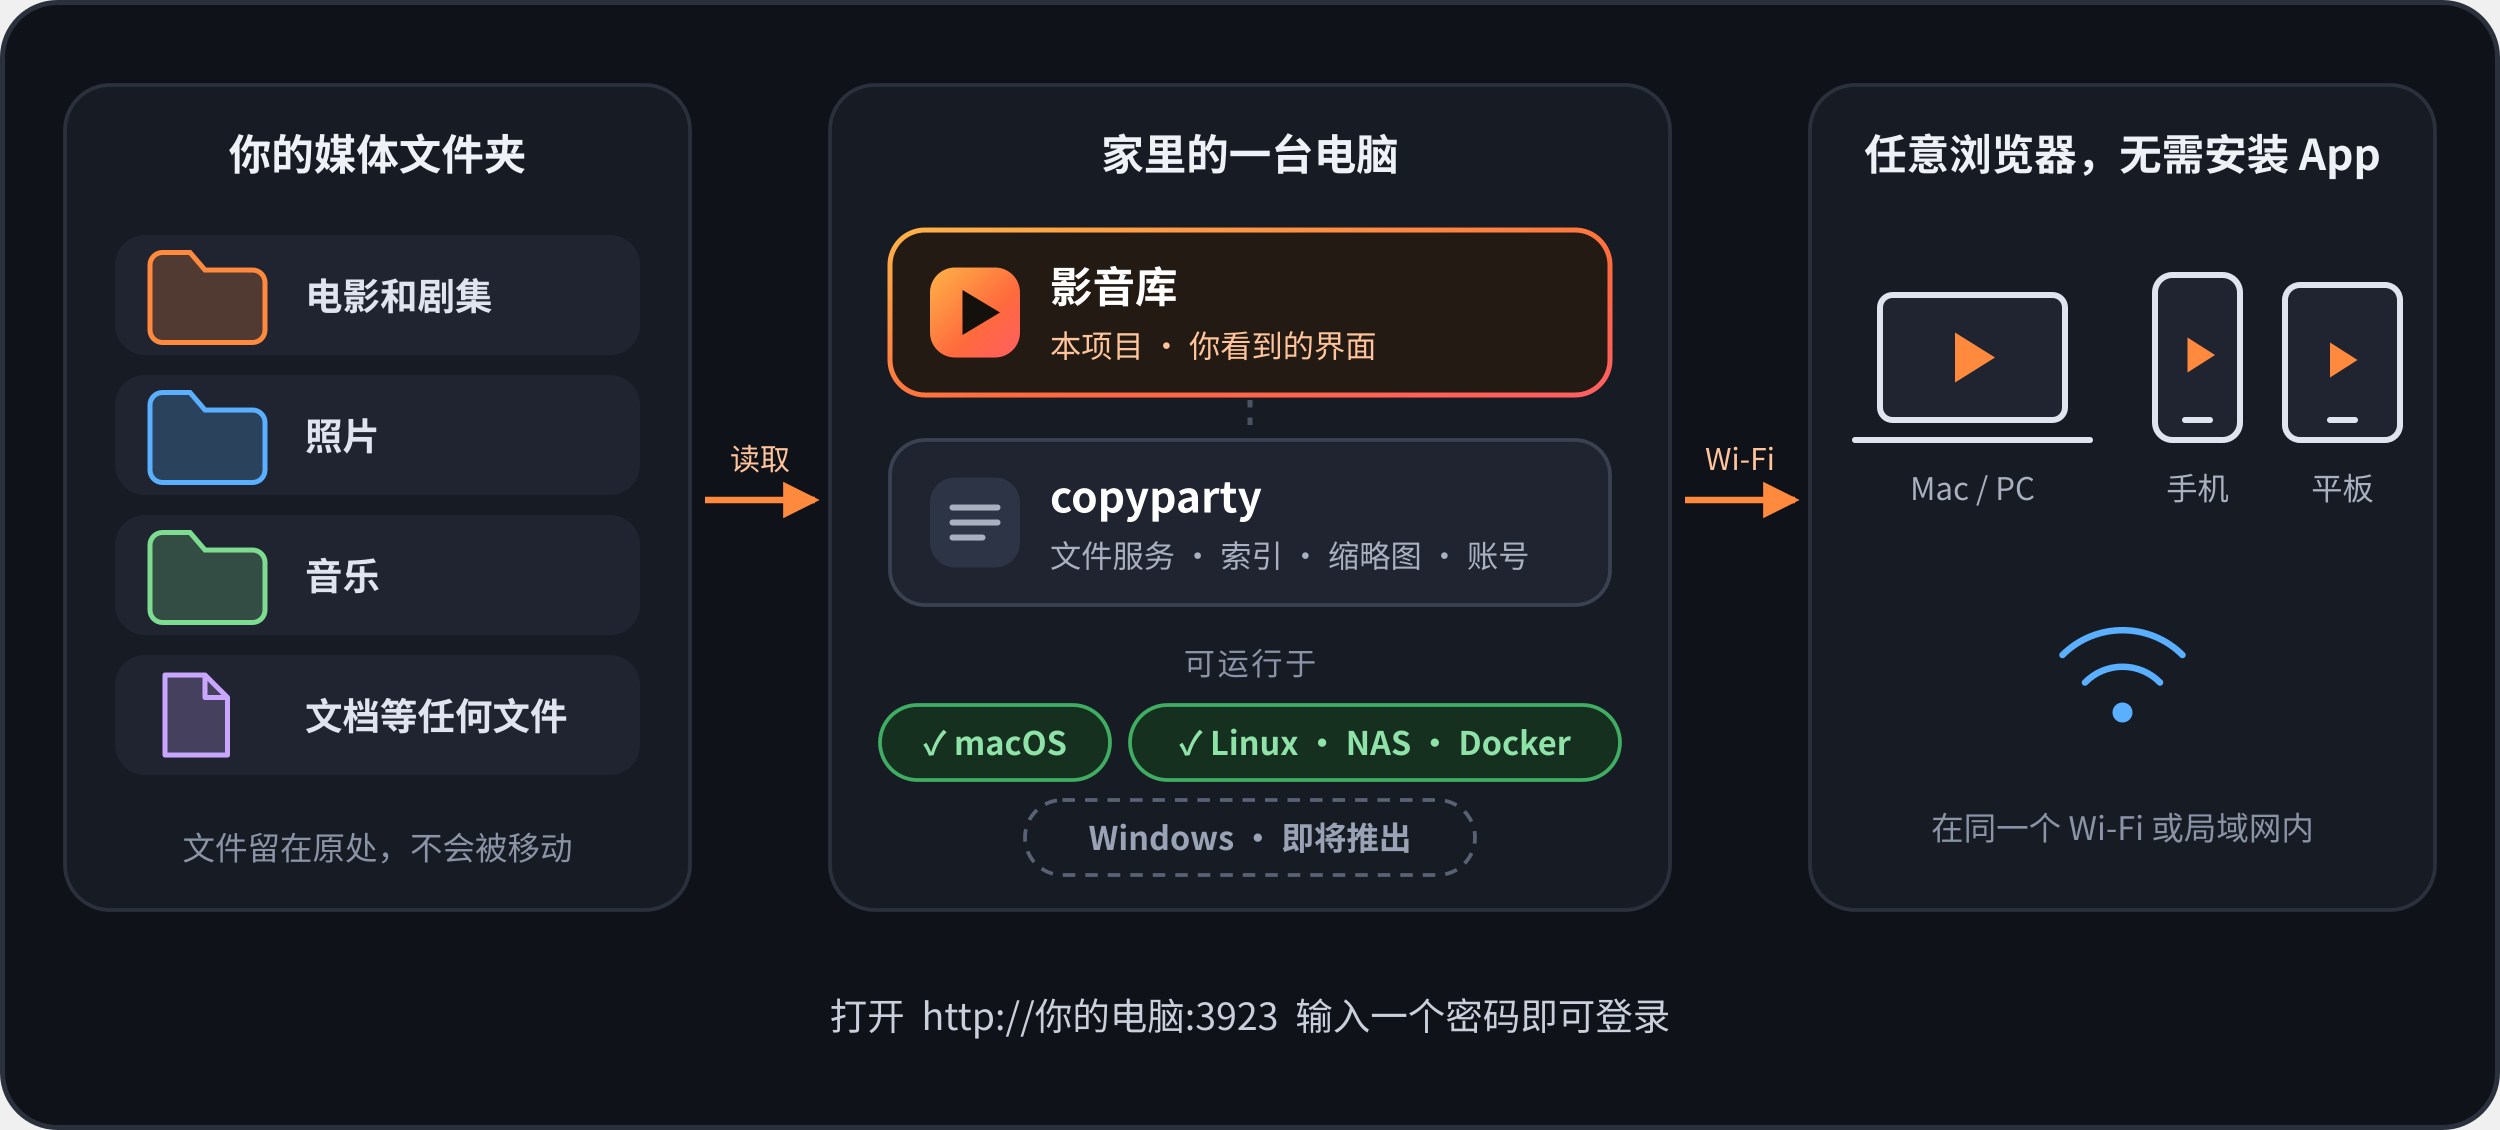
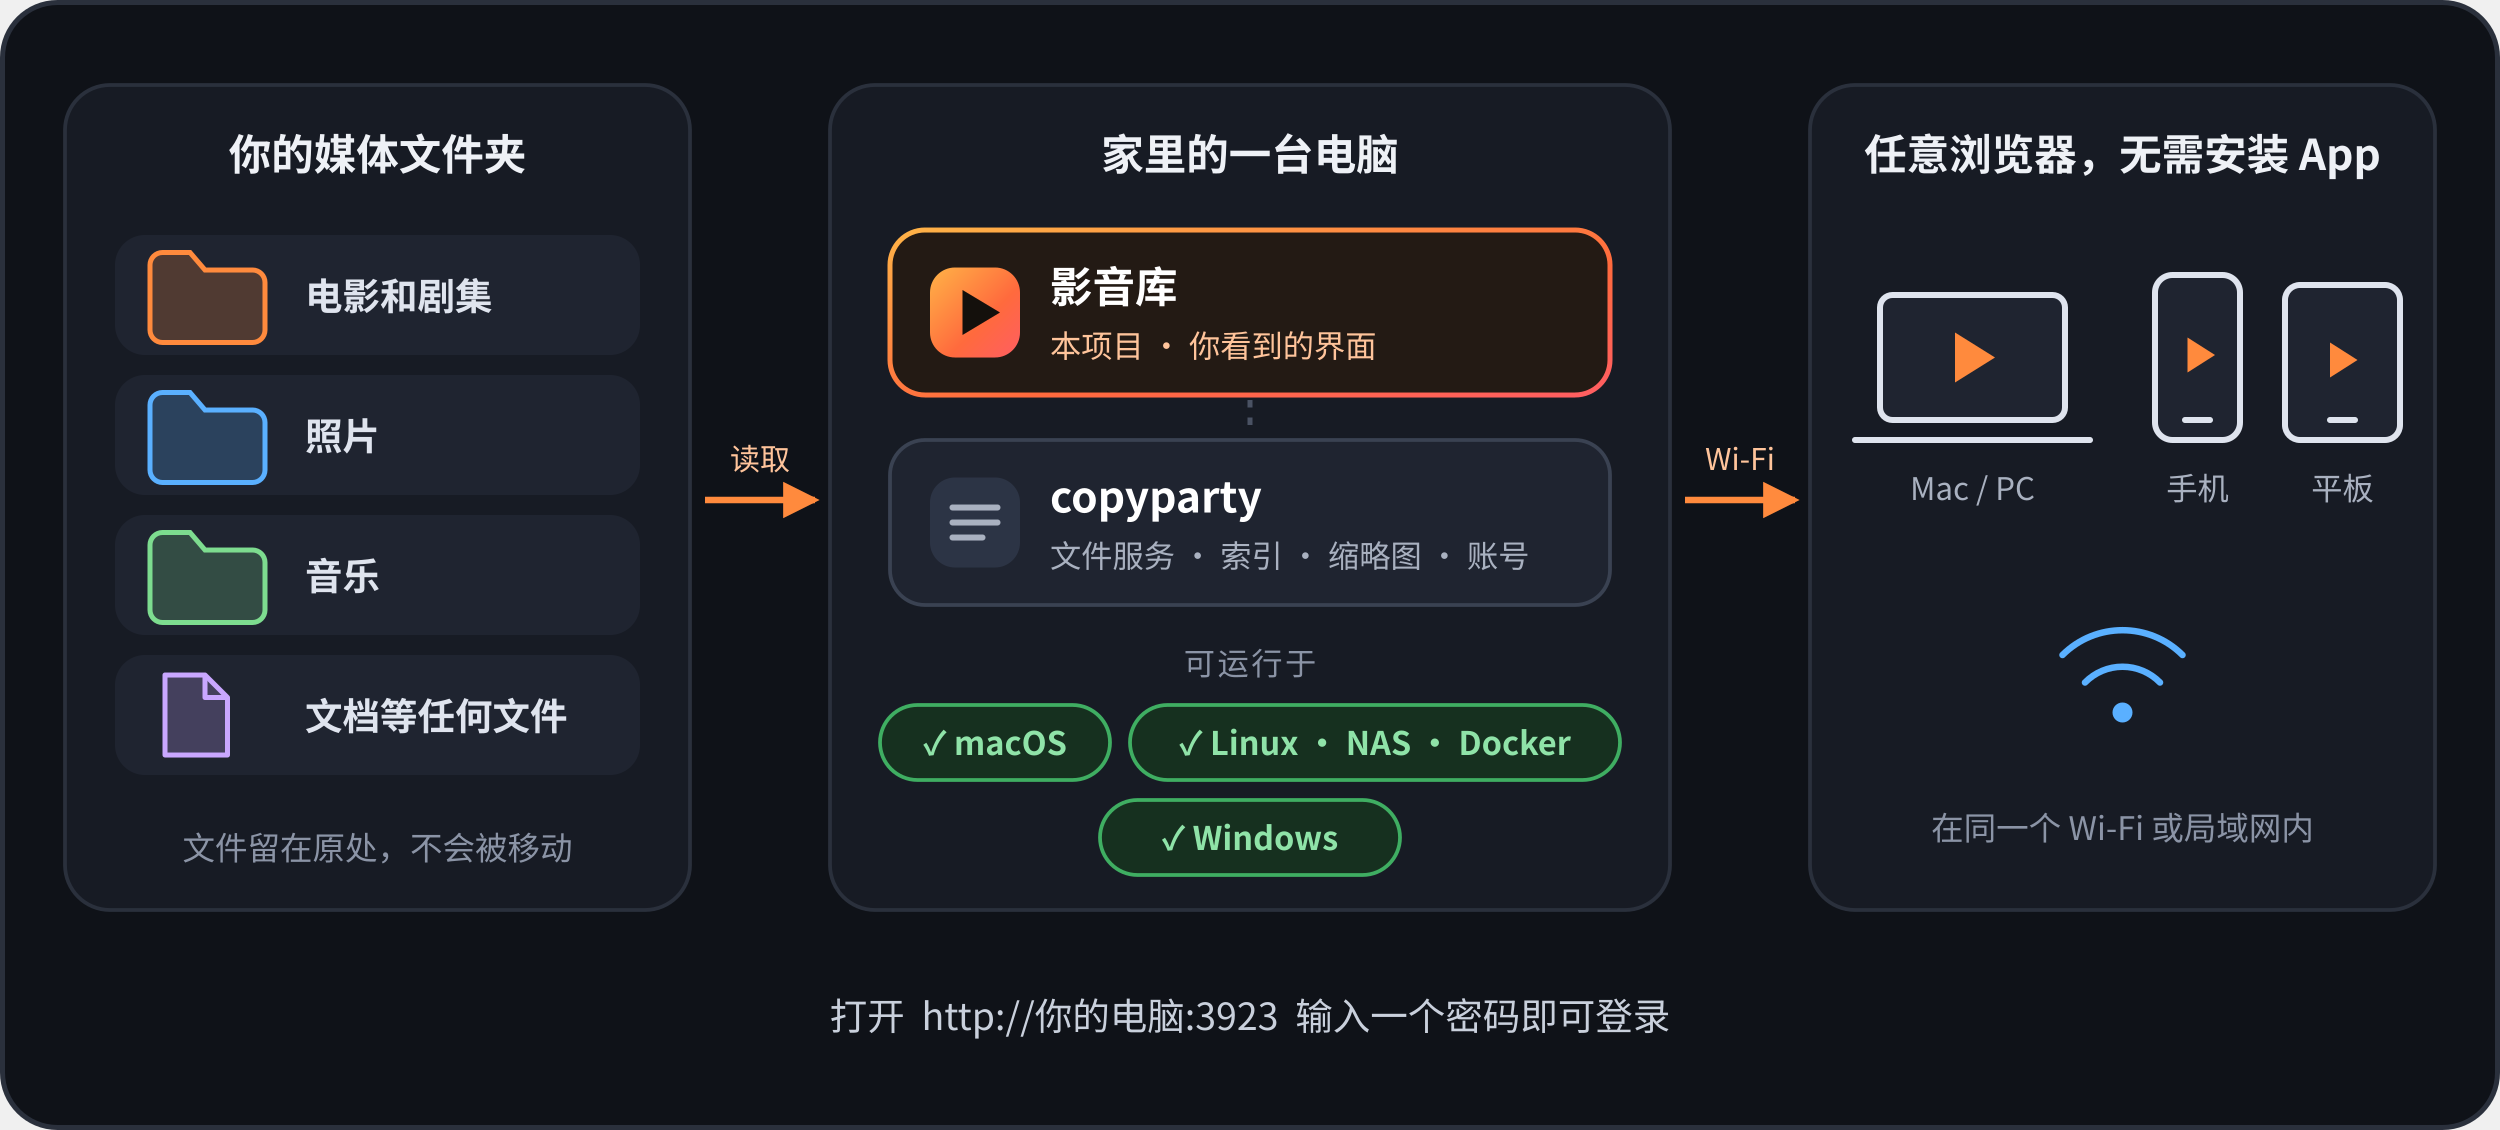
<svg xmlns="http://www.w3.org/2000/svg" viewBox="0 0 1000 452" width="1000" height="452" font-family="-apple-system, BlinkMacSystemFont, 'Segoe UI', 'PingFang SC', 'Microsoft YaHei', 'Noto Sans CJK SC', sans-serif" role="img" aria-label="整体方案">
  <defs>
    <linearGradient id="acc" x1="0" y1="0" x2="1" y2="1">
      <stop offset="0" stop-color="#ffb347" />
      <stop offset=".6" stop-color="#ff6a3d" />
      <stop offset="1" stop-color="#ff5e62" />
    </linearGradient>
    <marker id="ar" viewBox="0 0 10 10" refX="8" refY="5" markerWidth="7" markerHeight="7" orient="auto">
      <path d="M1 1 9 5 1 9z" fill="#ff8a3d" />
    </marker>
  </defs>
  <rect x="1" y="1" width="998" height="450" rx="22" fill="#0f1218" stroke="#2a303c" stroke-width="2" />
  <rect x="26" y="34" width="250" height="330" rx="18" fill="#171b24" stroke="#2a303c" stroke-width="1.5" />
  <text x="151.0" y="68" text-anchor="middle" fill="#eef1f6" font-size="17" font-weight="700">你的媒体文件夹</text>
  <rect x="332" y="34" width="336" height="330" rx="18" fill="#171b24" stroke="#2a303c" stroke-width="1.5" />
  <text x="500.0" y="68" text-anchor="middle" fill="#eef1f6" font-size="17" font-weight="700">家里的一台电脑</text>
  <rect x="724" y="34" width="250" height="330" rx="18" fill="#171b24" stroke="#2a303c" stroke-width="1.5" />
  <text x="849.0" y="68" text-anchor="middle" fill="#eef1f6" font-size="17" font-weight="700">任意浏览器，无需安装 App</text>
  <rect x="46" y="94" width="210" height="48" rx="12" fill="#1f2430" />
  <path d="M60 106a5 5 0 0 1 5-5h11l6 7h19a5 5 0 0 1 5 5v19a5 5 0 0 1-5 5H65a5 5 0 0 1-5-5z" fill="#ff8a3d" fill-opacity=".22" stroke="#ff8a3d" stroke-width="2" />
  <text x="122" y="124" fill="#dfe4ee" font-size="15" font-weight="600">电影和剧集</text>
  <rect x="46" y="150" width="210" height="48" rx="12" fill="#1f2430" />
  <path d="M60 162a5 5 0 0 1 5-5h11l6 7h19a5 5 0 0 1 5 5v19a5 5 0 0 1-5 5H65a5 5 0 0 1-5-5z" fill="#5ab0ff" fill-opacity=".22" stroke="#5ab0ff" stroke-width="2" />
  <text x="122" y="180" fill="#dfe4ee" font-size="15" font-weight="600">照片</text>
  <rect x="46" y="206" width="210" height="48" rx="12" fill="#1f2430" />
  <path d="M60 218a5 5 0 0 1 5-5h11l6 7h19a5 5 0 0 1 5 5v19a5 5 0 0 1-5 5H65a5 5 0 0 1-5-5z" fill="#7ddc8f" fill-opacity=".22" stroke="#7ddc8f" stroke-width="2" />
  <text x="122" y="236" fill="#dfe4ee" font-size="15" font-weight="600">音乐</text>
  <rect x="46" y="262" width="210" height="48" rx="12" fill="#1f2430" />
  <path d="M66 270h16l9 9v23h-25z" fill="#c9a7ff" fill-opacity=".22" stroke="#c9a7ff" stroke-width="2" stroke-linejoin="round" />
  <path d="M82 270v9h9" fill="none" stroke="#c9a7ff" stroke-width="2" stroke-linejoin="round" />
  <text x="122" y="292" fill="#dfe4ee" font-size="15" font-weight="600">文档等任何文件</text>
  <text x="151" y="344" text-anchor="middle" fill="#8b94a6" font-size="13">文件留在原处，不会被移动</text>
  <rect x="356" y="92" width="288" height="66" rx="14" fill="#231a14" stroke="url(#acc)" stroke-width="2" />
  <rect x="372" y="107" width="36" height="36" rx="10" fill="url(#acc)" />
  <path d="M385 116v18l15-9z" fill="#14100c" />
  <text x="420" y="121" fill="#ffffff" font-size="17" font-weight="700">影音库</text>
  <text x="420" y="143" fill="#ffc49b" font-size="12.5">本项目 · 你看到的界面</text>
  <path d="M500 160v14" stroke="#4a5263" stroke-width="2" stroke-dasharray="3 4" />
  <rect x="356" y="176" width="288" height="66" rx="14" fill="#1f2430" stroke="#3a4252" stroke-width="1.5" />
  <rect x="372" y="191" width="36" height="36" rx="10" fill="#2c3445" />
  <path d="M381 203h18M381 209h18M381 215h12" stroke="#a9b1c0" stroke-width="2.4" stroke-linecap="round" />
  <text x="420" y="205" fill="#ffffff" font-size="17" font-weight="700">copyparty</text>
  <text x="420" y="227" fill="#a9b1c0" font-size="12.5">文件服务 · 索引 · 缩略图 · 账号</text>
  <text x="500" y="270" text-anchor="middle" fill="#8b94a6" font-size="12.5" letter-spacing="1">可运行于</text>
  <rect x="352" y="282" width="92" height="30" rx="15" fill="#16301f" stroke="#3fae62" stroke-width="1.5" />
  <text x="398" y="302" text-anchor="middle" fill="#8fe3a8" font-size="13" font-weight="600">✓ macOS</text>
  <rect x="452" y="282" width="196" height="30" rx="15" fill="#16301f" stroke="#3fae62" stroke-width="1.5" />
  <text x="550" y="302" text-anchor="middle" fill="#8fe3a8" font-size="13" font-weight="600">✓ Linux · NAS · Docker</text>
-   <rect x="410" y="320" width="180" height="30" rx="15" fill="none" stroke="#596274" stroke-width="1.5" stroke-dasharray="5 4" />
-   <text x="500" y="340" text-anchor="middle" fill="#9aa3b5" font-size="13" font-weight="600">Windows · 即将推出</text>
+   <rect x="440" y="320" width="120" height="30" rx="15" fill="#16301f" stroke="#3fae62" stroke-width="1.5" />
+   <text x="500" y="340" text-anchor="middle" fill="#8fe3a8" font-size="13" font-weight="600">✓ Windows</text>
  <g stroke="#dfe4ee" stroke-width="2.4" fill="none" stroke-linejoin="round" stroke-linecap="round">
    <rect x="752" y="118" width="74" height="50" rx="5" fill="#1f2430" />
    <path d="M742 176h94" />
    <rect x="862" y="110" width="34" height="66" rx="7" fill="#1f2430" />
    <path d="M874 168h10" />
    <rect x="914" y="114" width="46" height="62" rx="6" fill="#1f2430" />
    <path d="M932 168h10" />
  </g>
  <path d="M782 133v20l16-10z" fill="#ff8a3d" />
  <path d="M875 135v14l11-7z" fill="#ff8a3d" />
  <path d="M932 137v14l11-7z" fill="#ff8a3d" />
  <text x="789" y="200" text-anchor="middle" fill="#a9b1c0" font-size="12.5">Mac / PC</text>
  <text x="879" y="200" text-anchor="middle" fill="#a9b1c0" font-size="12.5">手机</text>
  <text x="937" y="200" text-anchor="middle" fill="#a9b1c0" font-size="12.5">平板</text>
  <g fill="none" stroke="#5ab0ff" stroke-width="2.6" stroke-linecap="round">
    <path d="M825 262a34 34 0 0 1 48 0" />
    <path d="M834 273a21 21 0 0 1 30 0" />
  </g>
  <circle cx="849" cy="285" r="4" fill="#5ab0ff" />
  <text x="849" y="336" text-anchor="middle" fill="#8b94a6" font-size="13">在同一个 Wi-Fi 或局域网内</text>
  <path d="M282 200H326" stroke="#ff8a3d" stroke-width="2.6" marker-end="url(#ar)" />
  <text x="304" y="188" text-anchor="middle" fill="#ffc49b" font-size="12">读取</text>
  <path d="M674 200H718" stroke="#ff8a3d" stroke-width="2.6" marker-end="url(#ar)" />
  <text x="696" y="188" text-anchor="middle" fill="#ffc49b" font-size="12">Wi-Fi</text>
  <text x="500" y="412" text-anchor="middle" fill="#c9d0dc" font-size="15" xml:space="preserve">打开  http://你的电脑:3923  输入一个密码即可登录</text>
</svg>
